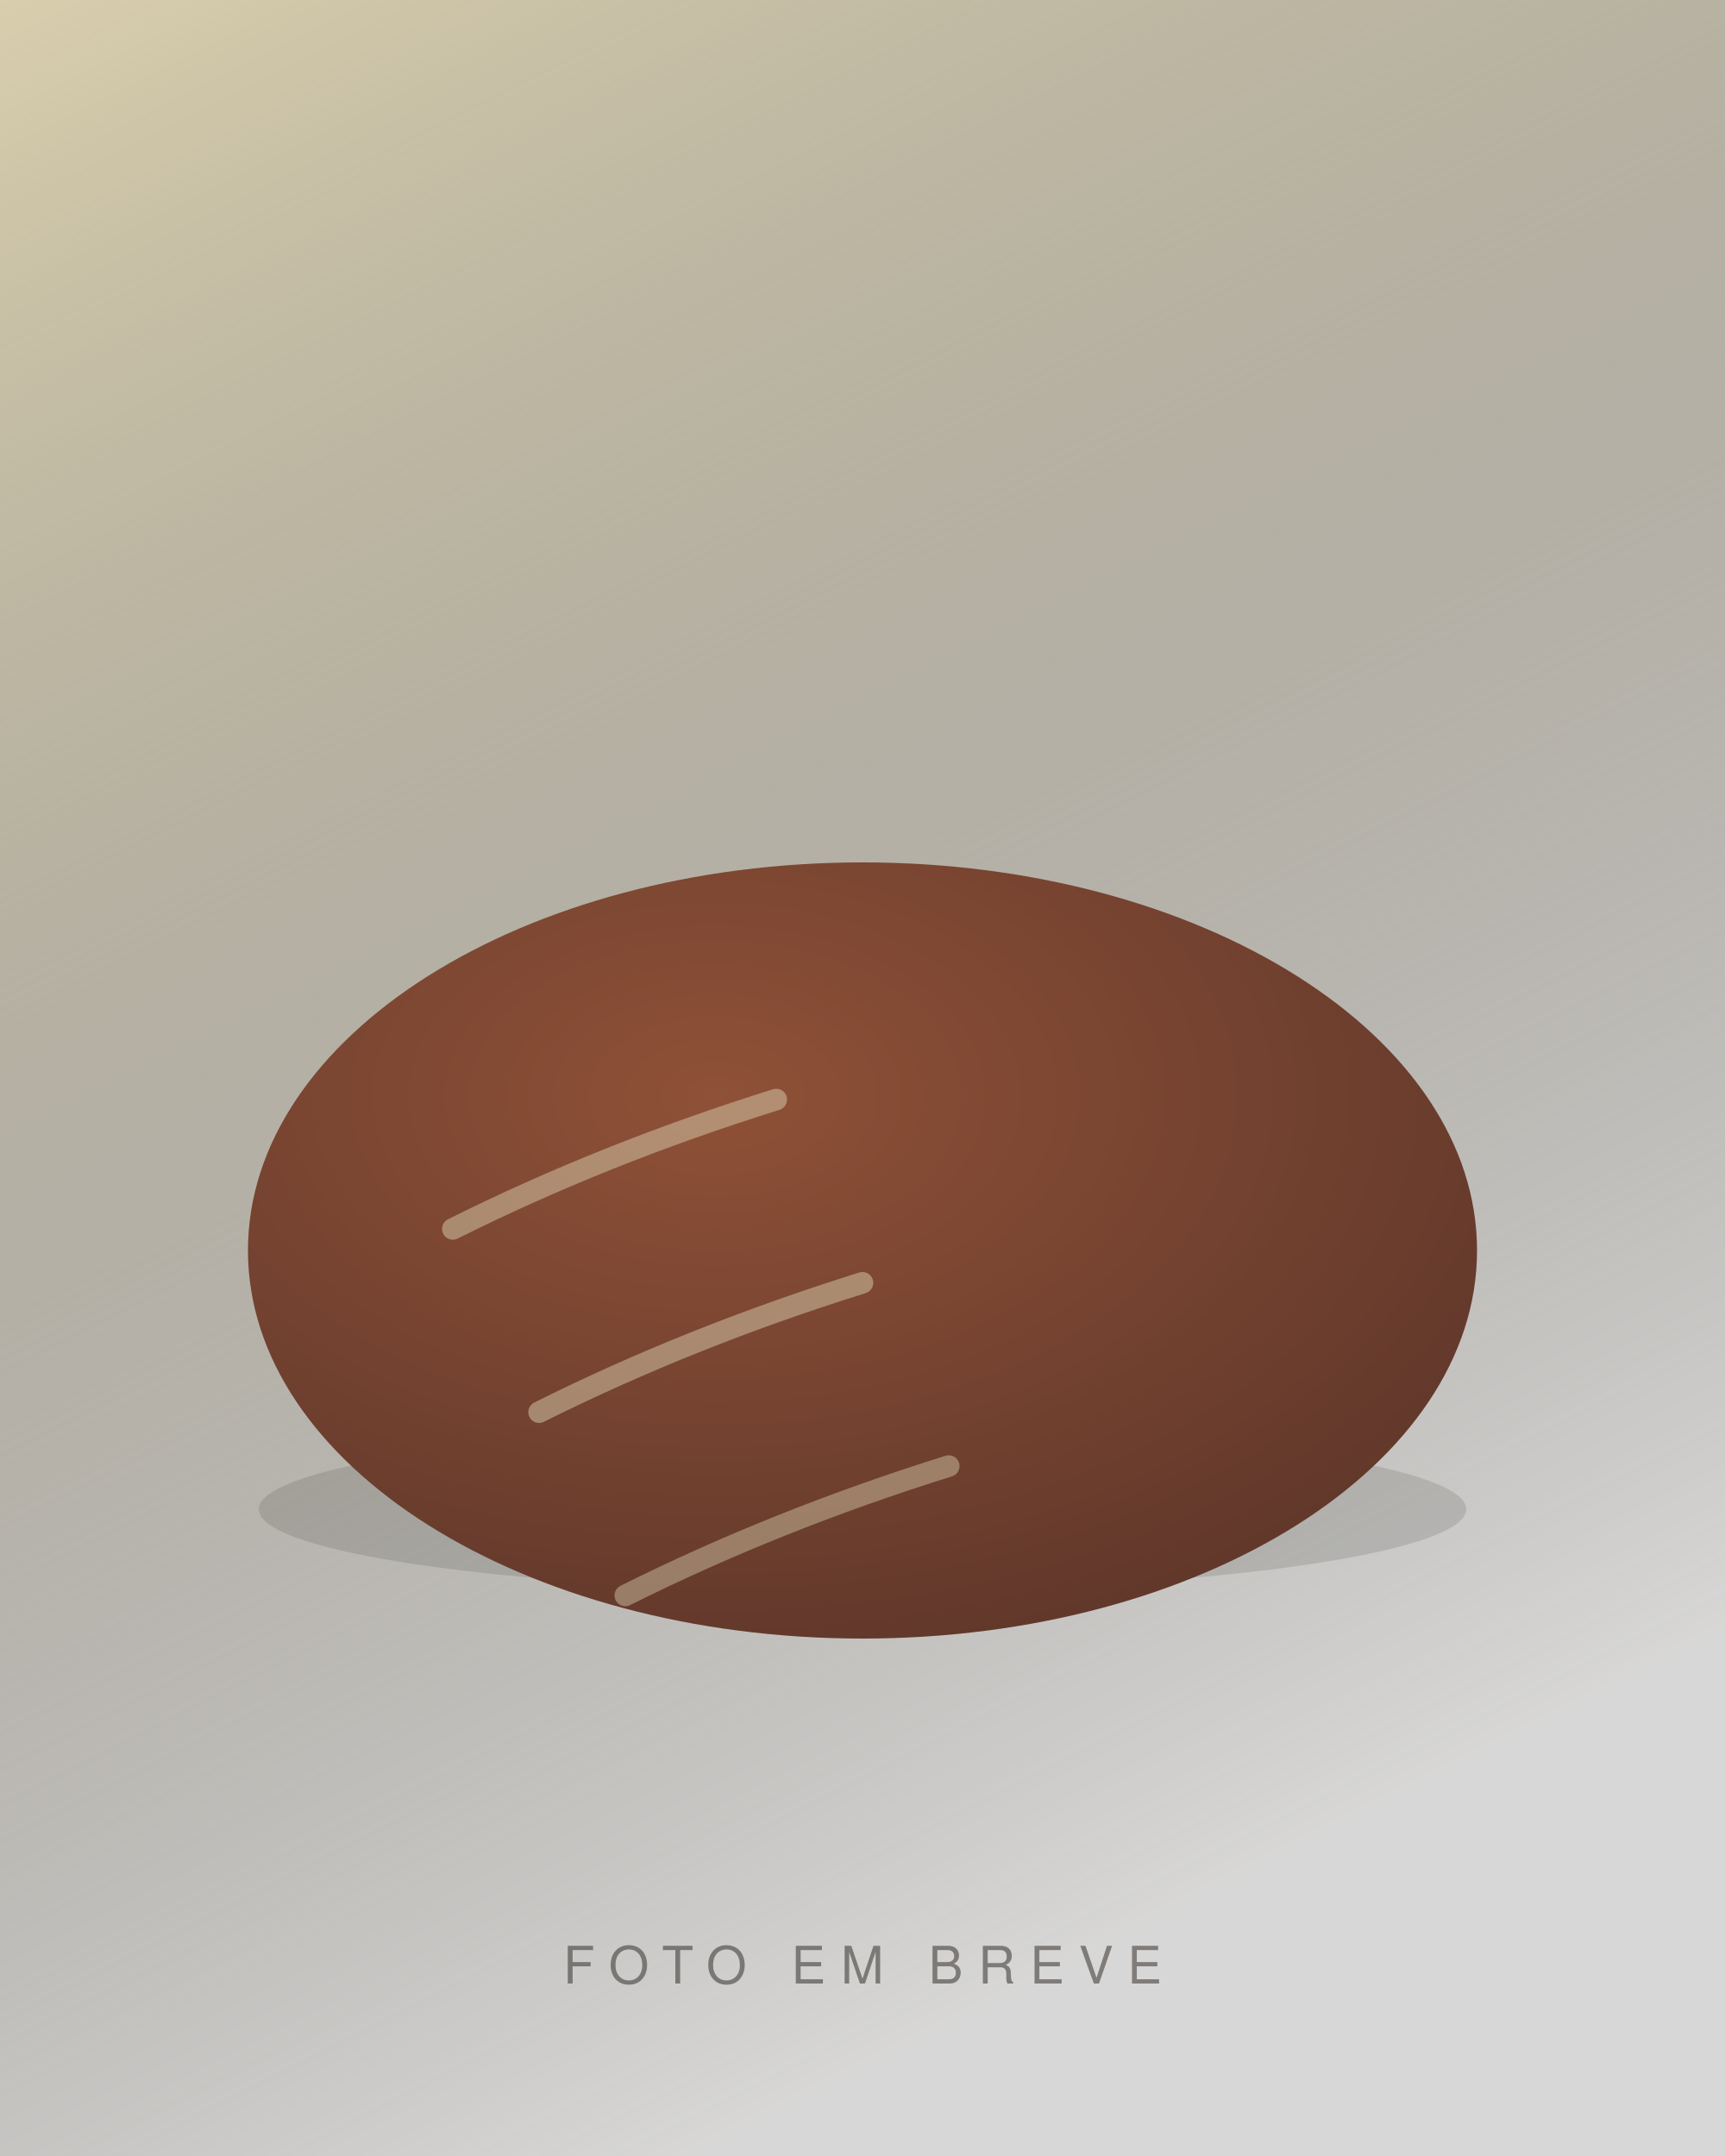
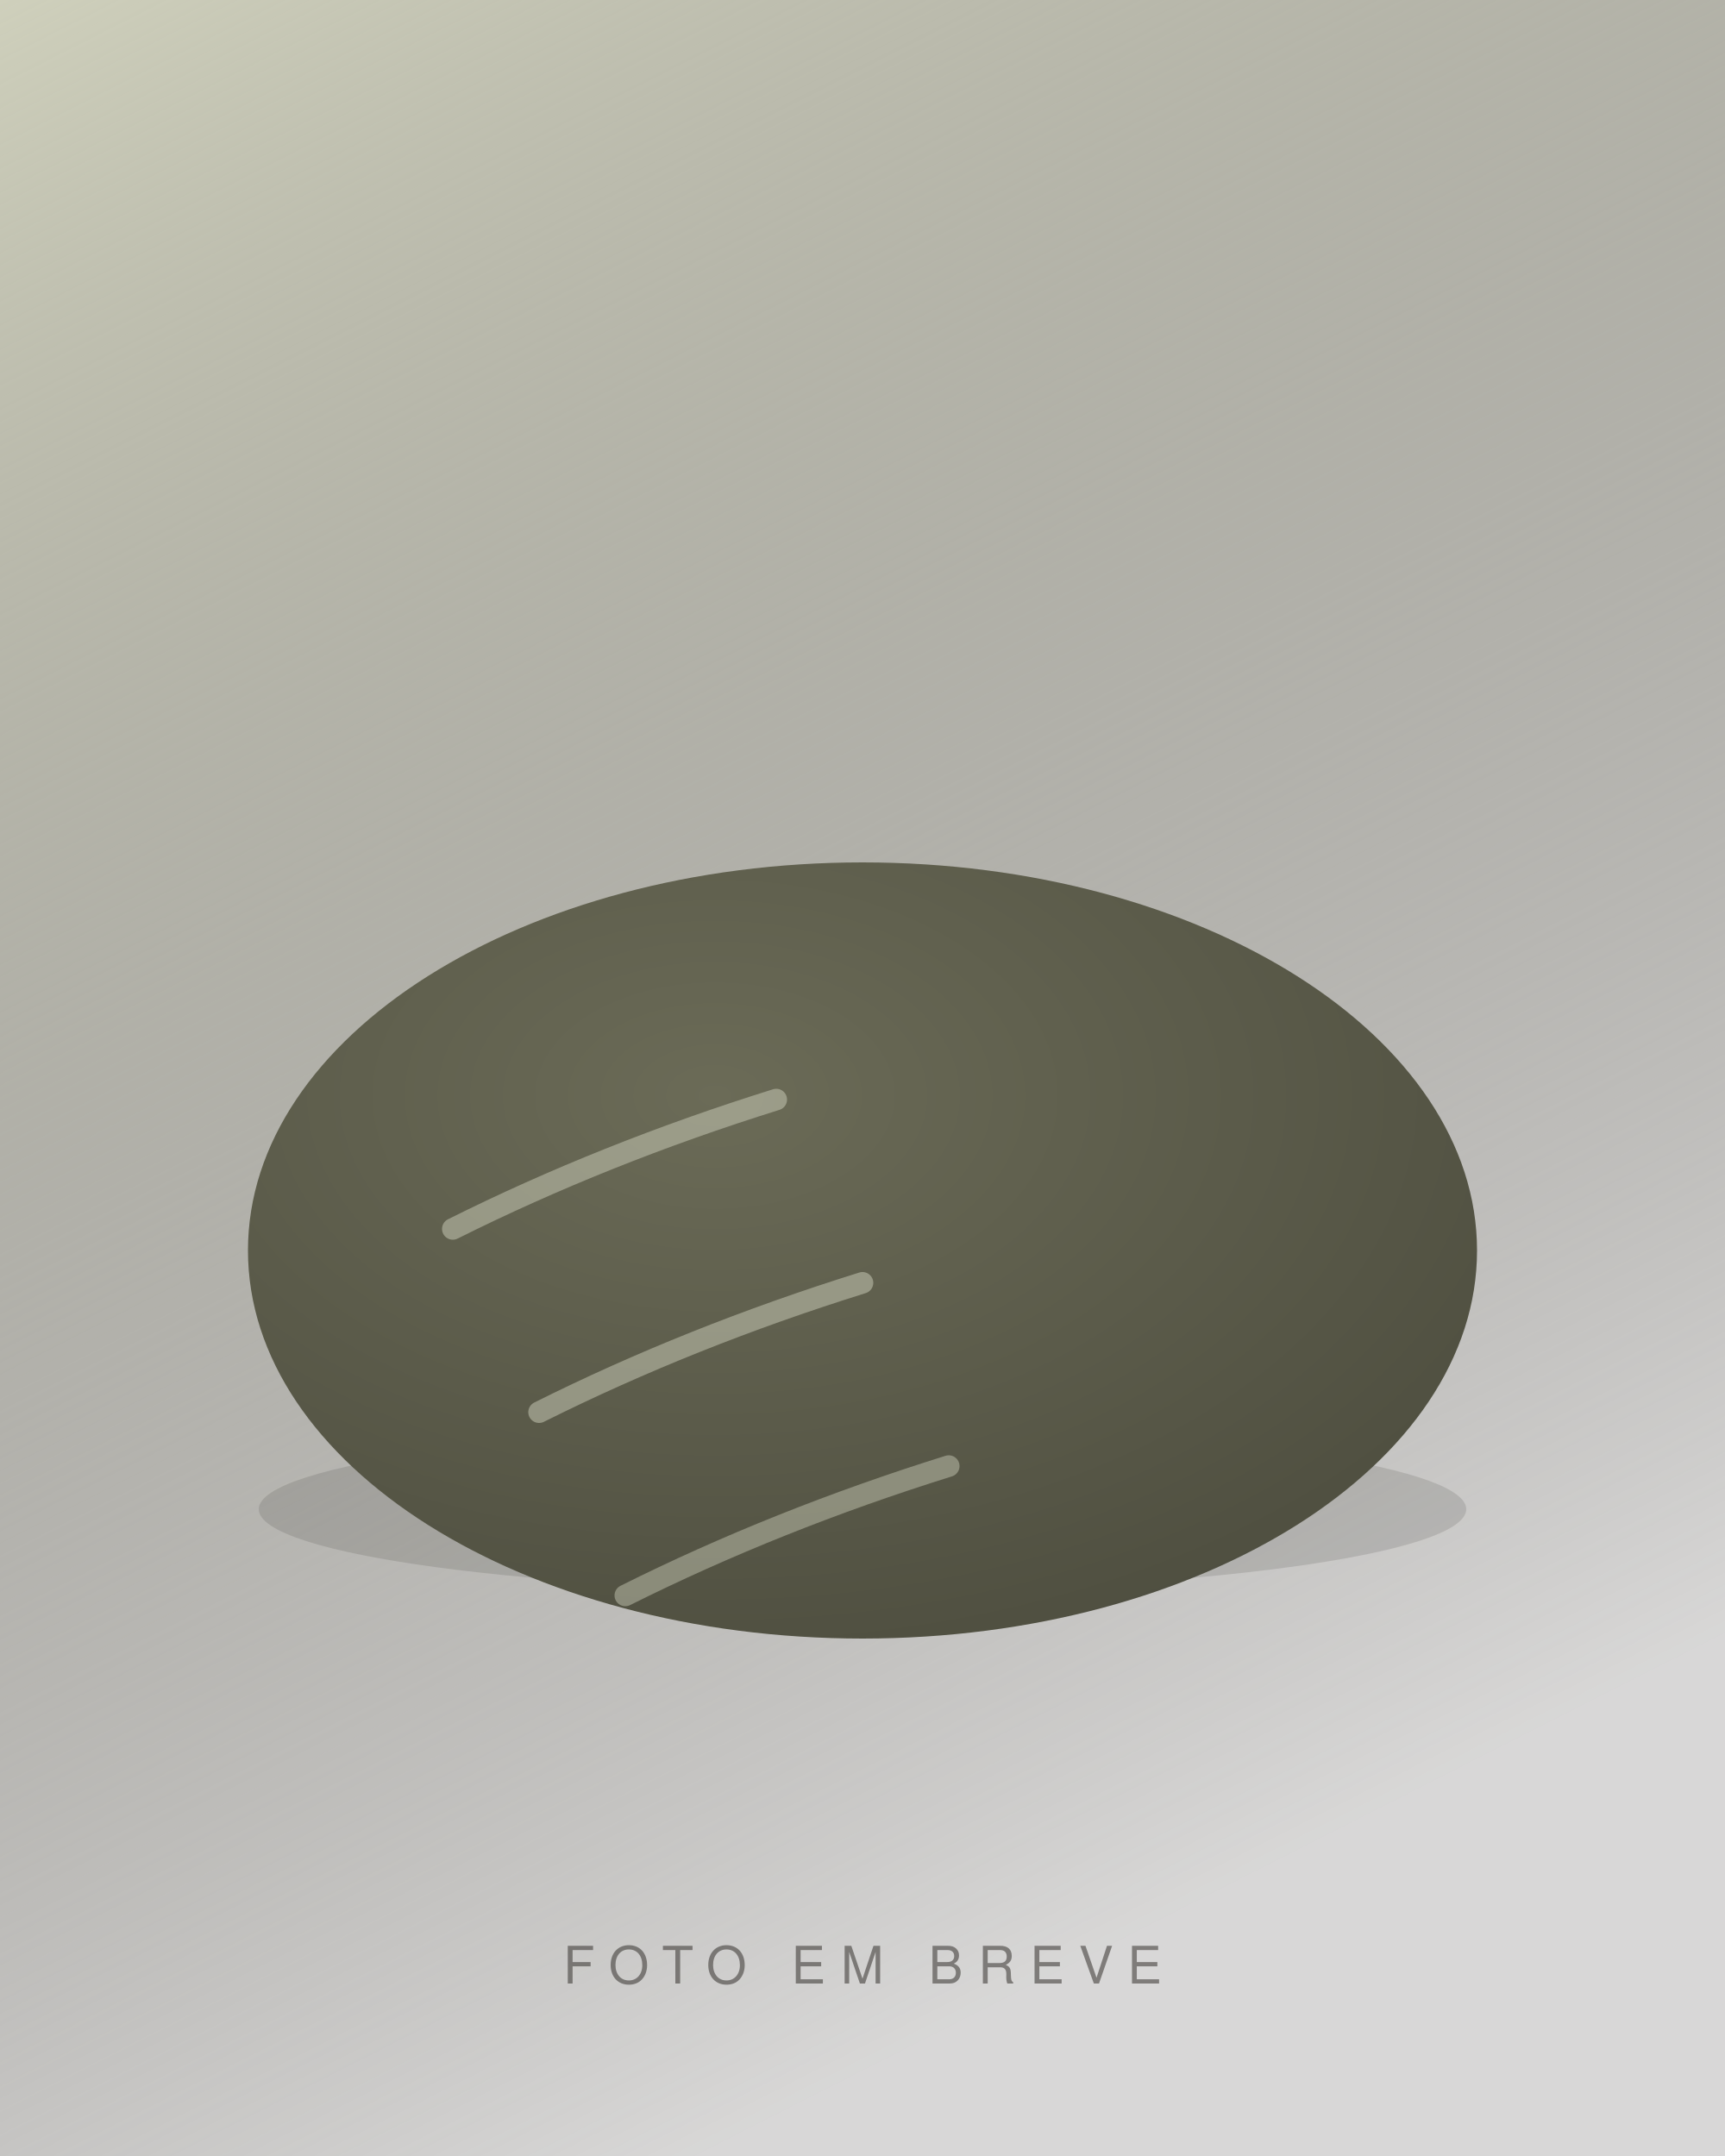
- <svg xmlns="http://www.w3.org/2000/svg" viewBox="0 0 800 1000" width="800" height="1000" role="img" aria-label="Integral Rústico — foto em breve">
+ <svg xmlns="http://www.w3.org/2000/svg" viewBox="0 0 800 1000" width="800" height="1000" role="img" aria-label="Integral Rústico de Levain — foto em breve">
  <defs>
-     <linearGradient id="f2" x1="0" y1="0" x2="0.4" y2="1">
-       <stop offset="0" stop-color="#d9cfae" />
+     <linearGradient id="f15" x1="0" y1="0" x2="0.4" y2="1">
+       <stop offset="0" stop-color="#cfd0bc" />
      <stop offset="1" stop-color="#27231f" stop-opacity="0.18" />
    </linearGradient>
-     <radialGradient id="m2" cx="0.38" cy="0.3" r="0.85">
-       <stop offset="0" stop-color="#8f5137" />
-       <stop offset="1" stop-color="#5a3429" />
+     <radialGradient id="m15" cx="0.38" cy="0.3" r="0.85">
+       <stop offset="0" stop-color="#6b6b57" />
+       <stop offset="1" stop-color="#4b4b3d" />
    </radialGradient>
  </defs>
-   <rect width="800" height="1000" fill="url(#f2)" />
+   <rect width="800" height="1000" fill="url(#f15)" />
  <ellipse cx="400" cy="700" rx="280" ry="38" fill="#27231f" opacity="0.14" />
-   <ellipse cx="400" cy="580" rx="285" ry="180" fill="url(#m2)" />
-   <g stroke="#d9cfae" stroke-opacity="0.5" stroke-width="10" stroke-linecap="round" fill="none">
+   <ellipse cx="400" cy="580" rx="285" ry="180" fill="url(#m15)" />
+   <g stroke="#cfd0bc" stroke-opacity="0.5" stroke-width="10" stroke-linecap="round" fill="none">
    <path d="M210 570q70-35 150-60" />
    <path d="M250 655q70-35 150-60" />
    <path d="M290 740q70-35 150-60" opacity="0.9" />
  </g>
  <text x="400" y="920" text-anchor="middle" font-family="Montserrat, Helvetica, Arial, sans-serif" font-size="24" letter-spacing="7" fill="#27231f" fill-opacity="0.5">FOTO EM BREVE</text>
</svg>
